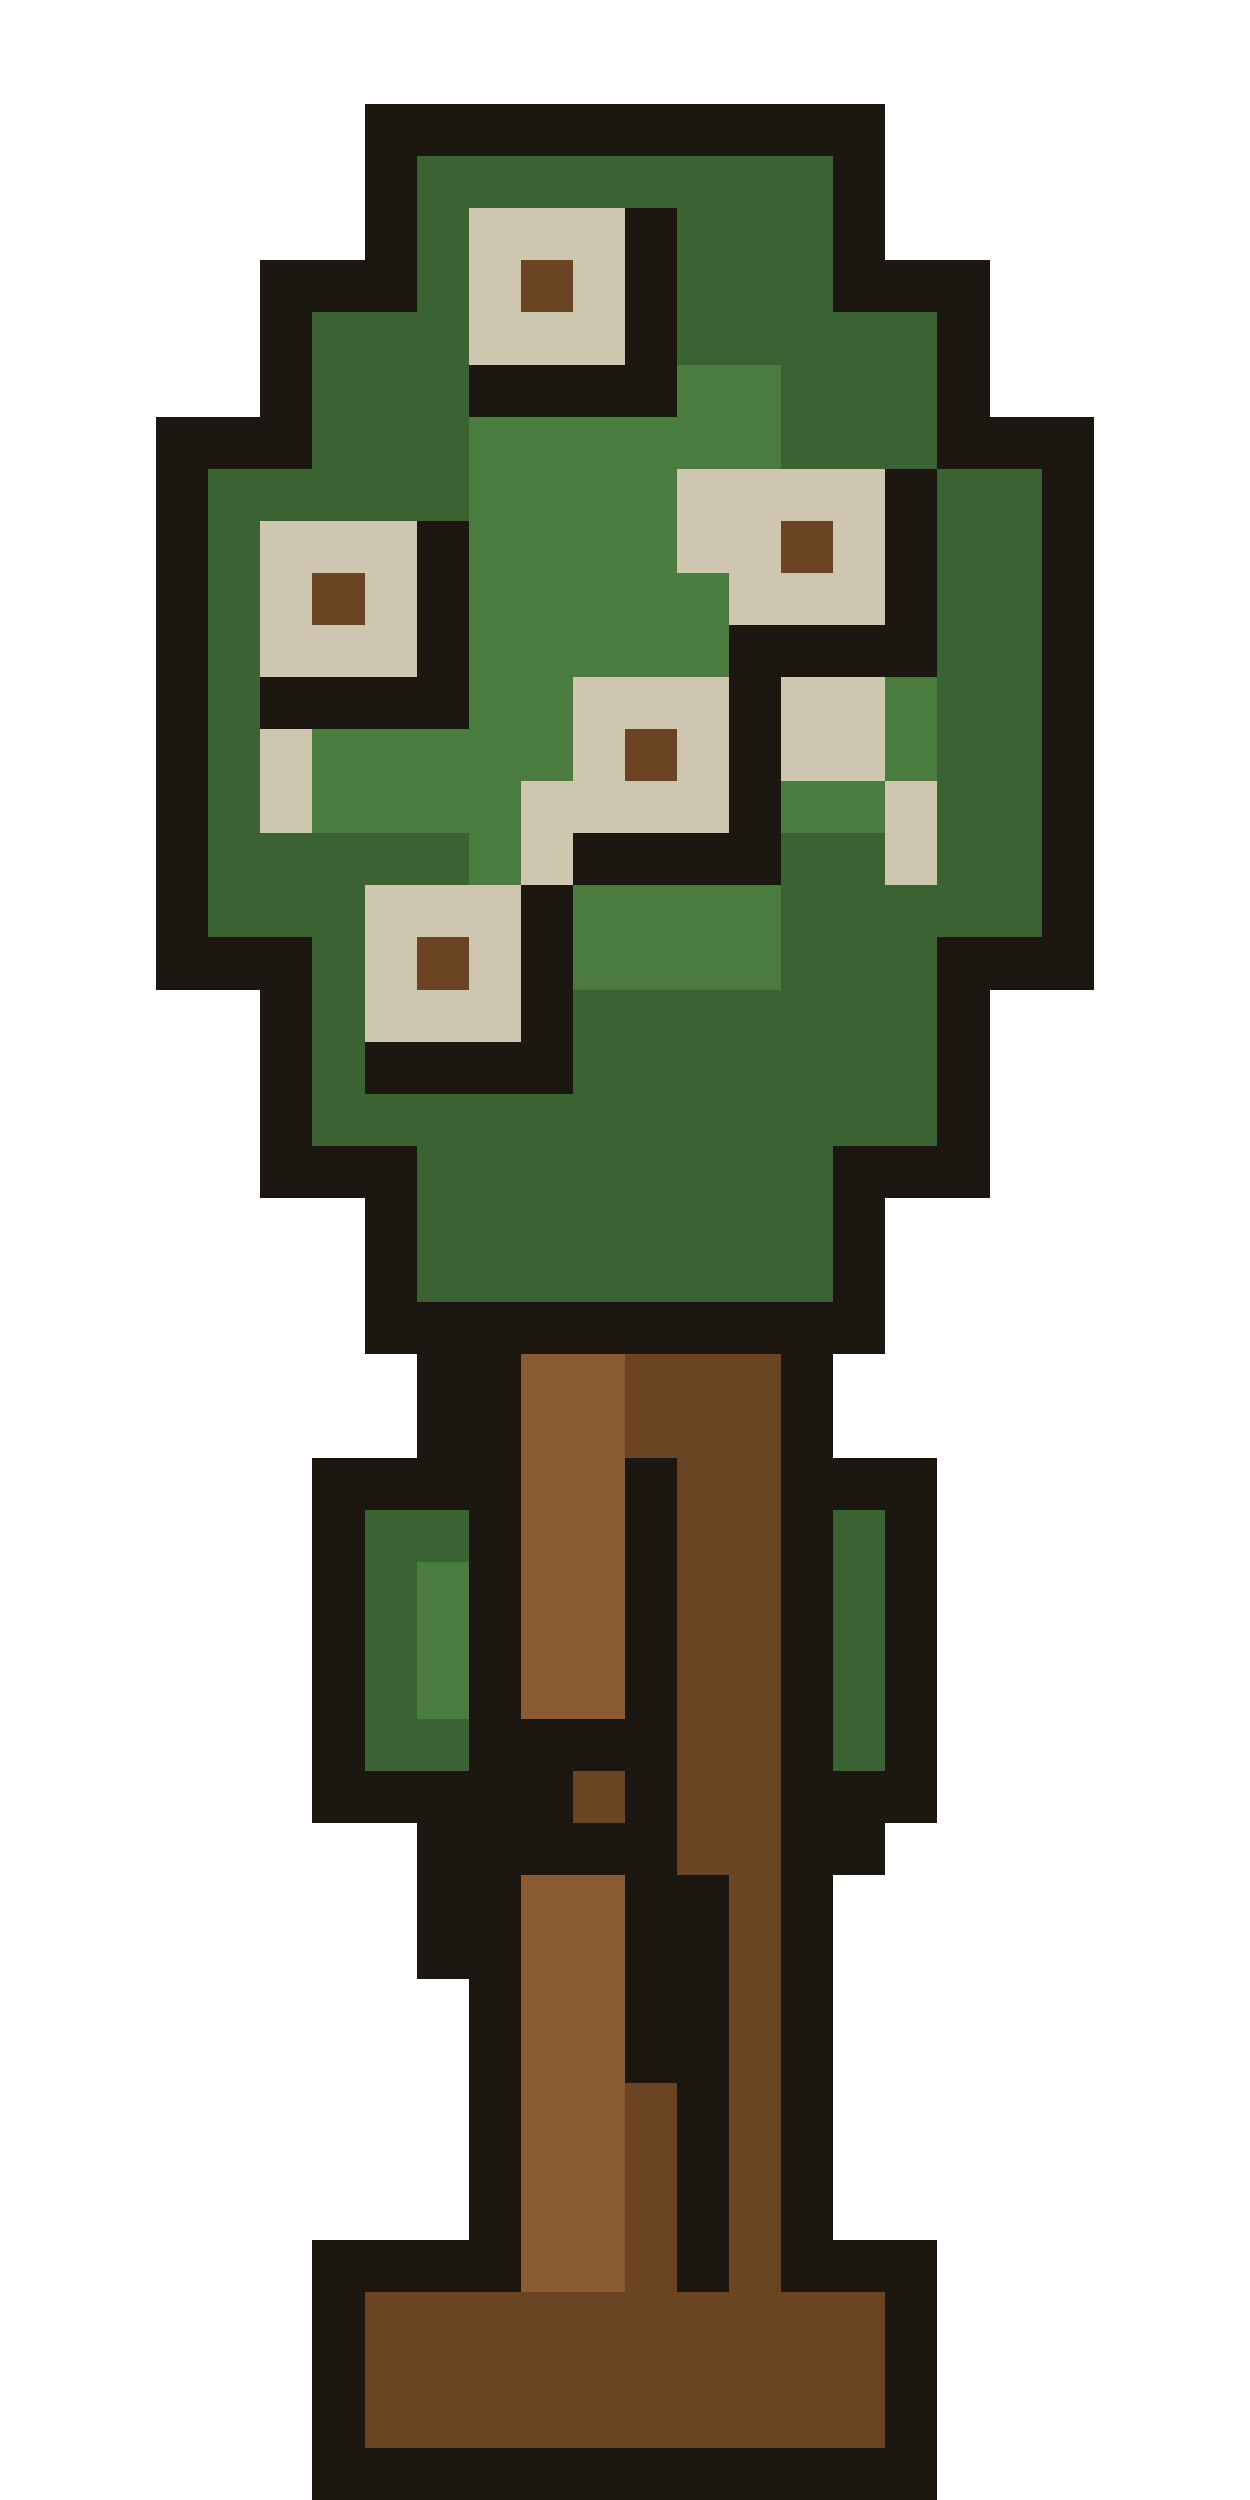
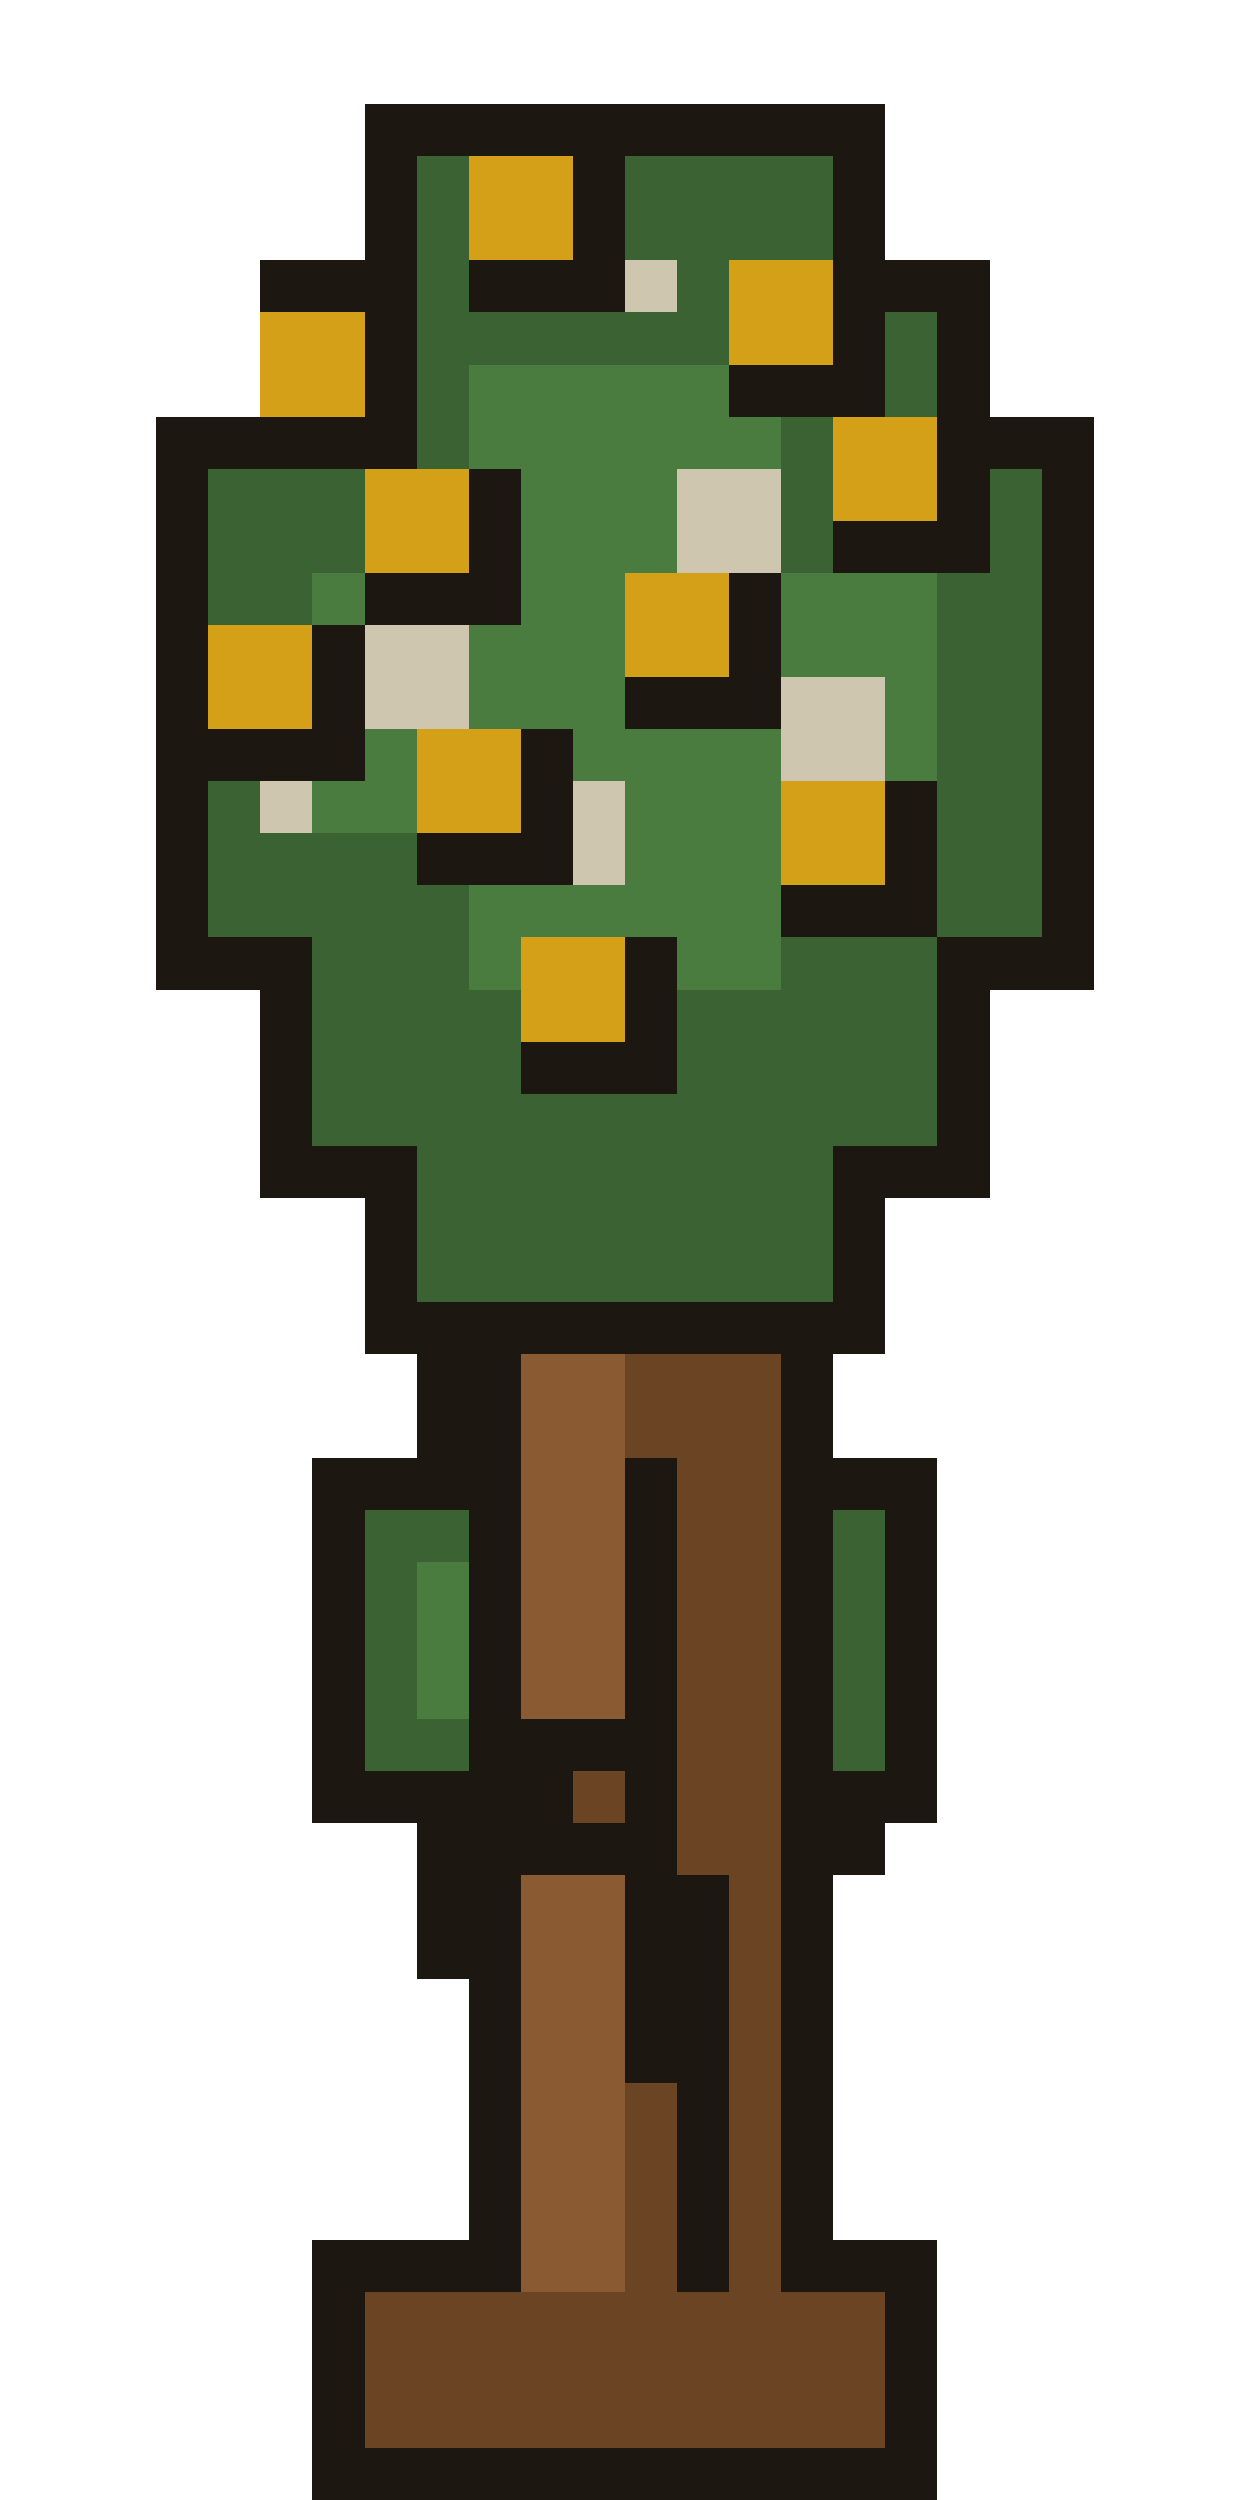
<svg xmlns="http://www.w3.org/2000/svg" viewBox="0 0 24 48" fill="none" shape-rendering="crispEdges">
  <g id="trunk">
    <rect fill="#1c1710" x="6" y="43" width="12" height="4" />
    <rect fill="#6b4423" x="7" y="44" width="10" height="2" />
    <rect fill="#8a5a32" x="8" y="44" width="4" height="1" />
    <rect fill="#1c1710" x="9" y="34" width="7" height="14" />
    <rect fill="#1c1710" x="6" y="43" width="12" height="5" />
    <rect fill="#6b4423" x="10" y="35" width="5" height="12" />
    <rect fill="#8a5a32" x="10" y="35" width="2" height="11" />
    <rect fill="#6b4423" x="7" y="44" width="10" height="3" />
    <rect fill="#1c1710" x="12" y="36" width="1" height="8" />
    <rect fill="#1c1710" x="13" y="40" width="1" height="6" />
    <rect fill="#1c1710" x="10" y="39" width="3" height="3" />
    <rect fill="#6b4423" x="11" y="40" width="1" height="1" />
    <rect fill="#1c1710" x="8" y="32" width="9" height="4" />
    <rect fill="#8a5a32" x="10" y="33" width="5" height="2" />
    <rect fill="#6b4423" x="11" y="33" width="3" height="1" />
  </g>
  <g id="grow">
    <rect fill="#1c1710" x="10" y="33" width="4" height="12" />
    <rect fill="#6b4423" x="11" y="34" width="2" height="10" />
    <rect fill="#8a5a32" x="11" y="34" width="1" height="9" />
    <rect fill="#1c1710" x="12" y="37" width="1" height="5" />
    <rect fill="#1c1710" x="8" y="25" width="8" height="13" />
    <rect fill="#1c1710" x="6" y="28" width="12" height="7" />
    <rect fill="#3a6232" x="9" y="26" width="6" height="11" />
    <rect fill="#3a6232" x="7" y="29" width="10" height="5" />
    <rect fill="#4a7c3f" x="10" y="28" width="4" height="7" />
    <rect fill="#4a7c3f" x="8" y="30" width="8" height="3" />
    <rect fill="#cfc6b0" x="9" y="30" width="2" height="2" />
    <rect fill="#cfc6b0" x="13" y="31" width="1" height="2" />
    <rect fill="#cfc6b0" x="11" y="27" width="2" height="1" />
    <rect fill="#1c1710" x="6" y="43" width="12" height="4" />
    <rect fill="#6b4423" x="7" y="44" width="10" height="2" />
    <rect fill="#8a5a32" x="8" y="44" width="4" height="1" />
  </g>
  <g id="unripe">
-     <rect fill="#1c1710" x="9" y="22" width="7" height="26" />
-     <rect fill="#1c1710" x="6" y="43" width="12" height="5" />
-     <rect fill="#6b4423" x="10" y="23" width="5" height="24" />
-     <rect fill="#8a5a32" x="10" y="23" width="2" height="22" />
-     <rect fill="#6b4423" x="7" y="44" width="10" height="3" />
-     <rect fill="#1c1710" x="12" y="28" width="1" height="12" />
-     <rect fill="#1c1710" x="13" y="36" width="1" height="8" />
-     <rect fill="#1c1710" x="10" y="33" width="3" height="3" />
-     <rect fill="#6b4423" x="11" y="34" width="1" height="1" />
-     <rect fill="#1c1710" x="7" y="2" width="10" height="24" />
-     <rect fill="#1c1710" x="5" y="5" width="14" height="18" />
-     <rect fill="#1c1710" x="3" y="8" width="18" height="11" />
-     <rect fill="#3a6232" x="8" y="3" width="8" height="22" />
-     <rect fill="#3a6232" x="6" y="6" width="12" height="16" />
-     <rect fill="#3a6232" x="4" y="9" width="16" height="9" />
-     <rect fill="#4a7c3f" x="9" y="7" width="6" height="12" />
-     <rect fill="#4a7c3f" x="6" y="11" width="12" height="5" />
-     <rect fill="#cfc6b0" x="7" y="12" width="2" height="2" />
-     <rect fill="#cfc6b0" x="13" y="9" width="2" height="2" />
-     <rect fill="#cfc6b0" x="10" y="15" width="2" height="2" />
-     <rect fill="#cfc6b0" x="15" y="13" width="2" height="2" />
-     <rect fill="#cfc6b0" x="5" y="14" width="1" height="2" />
-     <rect fill="#cfc6b0" x="17" y="15" width="1" height="2" />
-     <rect fill="#cfc6b0" x="11" y="5" width="2" height="1" />
-   </g>
-   <g id="unripe-variant">
-     <rect fill="#1c1710" x="9" y="22" width="7" height="26" />
-     <rect fill="#1c1710" x="6" y="43" width="12" height="5" />
-     <rect fill="#6b4423" x="10" y="23" width="5" height="24" />
-     <rect fill="#8a5a32" x="10" y="23" width="2" height="22" />
-     <rect fill="#6b4423" x="7" y="44" width="10" height="3" />
-     <rect fill="#1c1710" x="12" y="28" width="1" height="12" />
-     <rect fill="#1c1710" x="13" y="36" width="1" height="8" />
-     <rect fill="#1c1710" x="10" y="33" width="3" height="3" />
-     <rect fill="#6b4423" x="11" y="34" width="1" height="1" />
-     <rect fill="#1c1710" x="7" y="2" width="10" height="24" />
-     <rect fill="#1c1710" x="5" y="5" width="14" height="18" />
-     <rect fill="#1c1710" x="3" y="8" width="18" height="11" />
-     <rect fill="#3a6232" x="8" y="3" width="8" height="22" />
-     <rect fill="#3a6232" x="6" y="6" width="12" height="16" />
-     <rect fill="#3a6232" x="4" y="9" width="16" height="9" />
-     <rect fill="#4a7c3f" x="9" y="7" width="6" height="12" />
-     <rect fill="#4a7c3f" x="6" y="11" width="12" height="5" />
-     <rect fill="#cfc6b0" x="7" y="12" width="2" height="2" />
-     <rect fill="#cfc6b0" x="13" y="9" width="2" height="2" />
-     <rect fill="#cfc6b0" x="10" y="15" width="2" height="2" />
-     <rect fill="#cfc6b0" x="15" y="13" width="2" height="2" />
-     <rect fill="#cfc6b0" x="5" y="14" width="1" height="2" />
-     <rect fill="#cfc6b0" x="17" y="15" width="1" height="2" />
-     <rect fill="#cfc6b0" x="11" y="5" width="2" height="1" />
-   </g>
-   <g id="unripe-variant-2">
-     <rect fill="#1c1710" x="9" y="22" width="7" height="26" />
-     <rect fill="#1c1710" x="6" y="43" width="12" height="5" />
-     <rect fill="#6b4423" x="10" y="23" width="5" height="24" />
-     <rect fill="#8a5a32" x="10" y="23" width="2" height="22" />
-     <rect fill="#6b4423" x="7" y="44" width="10" height="3" />
-     <rect fill="#1c1710" x="12" y="28" width="1" height="12" />
-     <rect fill="#1c1710" x="13" y="36" width="1" height="8" />
-     <rect fill="#1c1710" x="10" y="33" width="3" height="3" />
-     <rect fill="#6b4423" x="11" y="34" width="1" height="1" />
-     <rect fill="#1c1710" x="7" y="2" width="10" height="24" />
-     <rect fill="#1c1710" x="5" y="5" width="14" height="18" />
-     <rect fill="#1c1710" x="3" y="8" width="18" height="11" />
-     <rect fill="#3a6232" x="8" y="3" width="8" height="22" />
-     <rect fill="#3a6232" x="6" y="6" width="12" height="16" />
-     <rect fill="#3a6232" x="4" y="9" width="16" height="9" />
-     <rect fill="#4a7c3f" x="9" y="7" width="6" height="12" />
-     <rect fill="#4a7c3f" x="6" y="11" width="12" height="5" />
-     <rect fill="#cfc6b0" x="7" y="12" width="2" height="2" />
-     <rect fill="#cfc6b0" x="13" y="9" width="2" height="2" />
-     <rect fill="#cfc6b0" x="10" y="15" width="2" height="2" />
-     <rect fill="#cfc6b0" x="15" y="13" width="2" height="2" />
-     <rect fill="#cfc6b0" x="5" y="14" width="1" height="2" />
-     <rect fill="#cfc6b0" x="17" y="15" width="1" height="2" />
-     <rect fill="#cfc6b0" x="11" y="5" width="2" height="1" />
-   </g>
-   <g id="unripe-heirloom">
    <rect fill="#1c1710" x="9" y="22" width="7" height="26" />
    <rect fill="#1c1710" x="6" y="43" width="12" height="5" />
    <rect fill="#6b4423" x="10" y="23" width="5" height="24" />
    <rect fill="#8a5a32" x="10" y="23" width="2" height="22" />
    <rect fill="#6b4423" x="7" y="44" width="10" height="3" />
    <rect fill="#1c1710" x="12" y="28" width="1" height="12" />
    <rect fill="#1c1710" x="13" y="36" width="1" height="8" />
    <rect fill="#1c1710" x="10" y="33" width="3" height="3" />
    <rect fill="#6b4423" x="11" y="34" width="1" height="1" />
    <rect fill="#1c1710" x="7" y="2" width="10" height="24" />
    <rect fill="#1c1710" x="5" y="5" width="14" height="18" />
    <rect fill="#1c1710" x="3" y="8" width="18" height="11" />
    <rect fill="#3a6232" x="8" y="3" width="8" height="22" />
    <rect fill="#3a6232" x="6" y="6" width="12" height="16" />
    <rect fill="#3a6232" x="4" y="9" width="16" height="9" />
    <rect fill="#4a7c3f" x="9" y="7" width="6" height="12" />
    <rect fill="#4a7c3f" x="6" y="11" width="12" height="5" />
    <rect fill="#cfc6b0" x="7" y="12" width="2" height="2" />
    <rect fill="#cfc6b0" x="13" y="9" width="2" height="2" />
    <rect fill="#cfc6b0" x="10" y="15" width="2" height="2" />
    <rect fill="#cfc6b0" x="15" y="13" width="2" height="2" />
    <rect fill="#cfc6b0" x="5" y="14" width="1" height="2" />
    <rect fill="#cfc6b0" x="17" y="15" width="1" height="2" />
    <rect fill="#cfc6b0" x="11" y="5" width="2" height="1" />
  </g>
  <g id="ripe">
    <rect fill="#1c1710" x="9" y="22" width="7" height="26" />
    <rect fill="#1c1710" x="6" y="43" width="12" height="5" />
    <rect fill="#6b4423" x="10" y="23" width="5" height="24" />
    <rect fill="#8a5a32" x="10" y="23" width="2" height="22" />
    <rect fill="#6b4423" x="7" y="44" width="10" height="3" />
    <rect fill="#1c1710" x="12" y="28" width="1" height="12" />
    <rect fill="#1c1710" x="13" y="36" width="1" height="8" />
    <rect fill="#1c1710" x="10" y="33" width="3" height="3" />
    <rect fill="#6b4423" x="11" y="34" width="1" height="1" />
    <rect fill="#1c1710" x="7" y="2" width="10" height="24" />
    <rect fill="#1c1710" x="5" y="5" width="14" height="18" />
    <rect fill="#1c1710" x="3" y="8" width="18" height="11" />
    <rect fill="#3a6232" x="8" y="3" width="8" height="22" />
    <rect fill="#3a6232" x="6" y="6" width="12" height="16" />
    <rect fill="#3a6232" x="4" y="9" width="16" height="9" />
    <rect fill="#4a7c3f" x="9" y="7" width="6" height="12" />
    <rect fill="#4a7c3f" x="6" y="11" width="12" height="5" />
    <rect fill="#cfc6b0" x="7" y="12" width="2" height="2" />
    <rect fill="#cfc6b0" x="13" y="9" width="2" height="2" />
    <rect fill="#cfc6b0" x="10" y="15" width="2" height="2" />
    <rect fill="#cfc6b0" x="15" y="13" width="2" height="2" />
    <rect fill="#cfc6b0" x="5" y="14" width="1" height="2" />
    <rect fill="#cfc6b0" x="17" y="15" width="1" height="2" />
    <rect fill="#cfc6b0" x="11" y="5" width="2" height="1" />
    <rect fill="#1c1710" x="9" y="4" width="4" height="4" />
    <rect fill="#6b4423" x="9" y="4" width="3" height="3" />
    <rect fill="#1c1710" x="5" y="10" width="4" height="4" />
    <rect fill="#6b4423" x="5" y="10" width="3" height="3" />
    <rect fill="#1c1710" x="14" y="9" width="4" height="4" />
    <rect fill="#6b4423" x="14" y="9" width="3" height="3" />
    <rect fill="#1c1710" x="16" y="13" width="4" height="4" />
    <rect fill="#6b4423" x="16" y="13" width="3" height="3" />
    <rect fill="#1c1710" x="11" y="12" width="4" height="4" />
    <rect fill="#6b4423" x="11" y="12" width="3" height="3" />
    <rect fill="#1c1710" x="7" y="16" width="4" height="4" />
    <rect fill="#6b4423" x="7" y="16" width="3" height="3" />
    <rect fill="#1c1710" x="12" y="19" width="4" height="4" />
    <rect fill="#6b4423" x="12" y="19" width="3" height="3" />
  </g>
  <g id="ripe-variant">
    <rect fill="#1c1710" x="9" y="22" width="7" height="26" />
    <rect fill="#1c1710" x="6" y="43" width="12" height="5" />
    <rect fill="#6b4423" x="10" y="23" width="5" height="24" />
    <rect fill="#8a5a32" x="10" y="23" width="2" height="22" />
    <rect fill="#6b4423" x="7" y="44" width="10" height="3" />
    <rect fill="#1c1710" x="12" y="28" width="1" height="12" />
    <rect fill="#1c1710" x="13" y="36" width="1" height="8" />
    <rect fill="#1c1710" x="10" y="33" width="3" height="3" />
    <rect fill="#6b4423" x="11" y="34" width="1" height="1" />
    <rect fill="#1c1710" x="7" y="2" width="10" height="24" />
    <rect fill="#1c1710" x="5" y="5" width="14" height="18" />
    <rect fill="#1c1710" x="3" y="8" width="18" height="11" />
    <rect fill="#3a6232" x="8" y="3" width="8" height="22" />
    <rect fill="#3a6232" x="6" y="6" width="12" height="16" />
    <rect fill="#3a6232" x="4" y="9" width="16" height="9" />
    <rect fill="#4a7c3f" x="9" y="7" width="6" height="12" />
    <rect fill="#4a7c3f" x="6" y="11" width="12" height="5" />
    <rect fill="#cfc6b0" x="7" y="12" width="2" height="2" />
    <rect fill="#cfc6b0" x="13" y="9" width="2" height="2" />
    <rect fill="#cfc6b0" x="10" y="15" width="2" height="2" />
    <rect fill="#cfc6b0" x="15" y="13" width="2" height="2" />
    <rect fill="#cfc6b0" x="5" y="14" width="1" height="2" />
    <rect fill="#cfc6b0" x="17" y="15" width="1" height="2" />
    <rect fill="#cfc6b0" x="11" y="5" width="2" height="1" />
-     <rect fill="#1c1710" x="8" y="3" width="3" height="5" />
-     <rect fill="#6b1f8c" x="8" y="3" width="2" height="4" />
-     <rect fill="#1c1710" x="4" y="8" width="3" height="5" />
-     <rect fill="#6b1f8c" x="4" y="8" width="2" height="4" />
-     <rect fill="#1c1710" x="15" y="7" width="3" height="5" />
-     <rect fill="#6b1f8c" x="15" y="7" width="2" height="4" />
-     <rect fill="#1c1710" x="17" y="12" width="3" height="5" />
-     <rect fill="#6b1f8c" x="17" y="12" width="2" height="4" />
-     <rect fill="#1c1710" x="6" y="14" width="3" height="5" />
-     <rect fill="#6b1f8c" x="6" y="14" width="2" height="4" />
-     <rect fill="#1c1710" x="11" y="16" width="3" height="5" />
-     <rect fill="#6b1f8c" x="11" y="16" width="2" height="4" />
-   </g>
-   <g id="ripe-variant-2">
-     <rect fill="#1c1710" x="9" y="22" width="7" height="26" />
-     <rect fill="#1c1710" x="6" y="43" width="12" height="5" />
-     <rect fill="#6b4423" x="10" y="23" width="5" height="24" />
-     <rect fill="#8a5a32" x="10" y="23" width="2" height="22" />
-     <rect fill="#6b4423" x="7" y="44" width="10" height="3" />
-     <rect fill="#1c1710" x="12" y="28" width="1" height="12" />
-     <rect fill="#1c1710" x="13" y="36" width="1" height="8" />
-     <rect fill="#1c1710" x="10" y="33" width="3" height="3" />
-     <rect fill="#6b4423" x="11" y="34" width="1" height="1" />
-     <rect fill="#1c1710" x="7" y="2" width="10" height="24" />
-     <rect fill="#1c1710" x="5" y="5" width="14" height="18" />
-     <rect fill="#1c1710" x="3" y="8" width="18" height="11" />
-     <rect fill="#3a6232" x="8" y="3" width="8" height="22" />
-     <rect fill="#3a6232" x="6" y="6" width="12" height="16" />
-     <rect fill="#3a6232" x="4" y="9" width="16" height="9" />
-     <rect fill="#4a7c3f" x="9" y="7" width="6" height="12" />
-     <rect fill="#4a7c3f" x="6" y="11" width="12" height="5" />
-     <rect fill="#cfc6b0" x="7" y="12" width="2" height="2" />
-     <rect fill="#cfc6b0" x="13" y="9" width="2" height="2" />
-     <rect fill="#cfc6b0" x="10" y="15" width="2" height="2" />
-     <rect fill="#cfc6b0" x="15" y="13" width="2" height="2" />
-     <rect fill="#cfc6b0" x="5" y="14" width="1" height="2" />
-     <rect fill="#cfc6b0" x="17" y="15" width="1" height="2" />
-     <rect fill="#cfc6b0" x="11" y="5" width="2" height="1" />
    <rect fill="#1c1710" x="9" y="3" width="3" height="3" />
    <rect fill="#d4a017" x="9" y="3" width="2" height="2" />
    <rect fill="#1c1710" x="5" y="6" width="3" height="3" />
    <rect fill="#d4a017" x="5" y="6" width="2" height="2" />
    <rect fill="#1c1710" x="14" y="5" width="3" height="3" />
    <rect fill="#d4a017" x="14" y="5" width="2" height="2" />
    <rect fill="#1c1710" x="7" y="9" width="3" height="3" />
    <rect fill="#d4a017" x="7" y="9" width="2" height="2" />
    <rect fill="#1c1710" x="16" y="8" width="3" height="3" />
    <rect fill="#d4a017" x="16" y="8" width="2" height="2" />
    <rect fill="#1c1710" x="4" y="12" width="3" height="3" />
    <rect fill="#d4a017" x="4" y="12" width="2" height="2" />
    <rect fill="#1c1710" x="12" y="11" width="3" height="3" />
    <rect fill="#d4a017" x="12" y="11" width="2" height="2" />
    <rect fill="#1c1710" x="8" y="14" width="3" height="3" />
    <rect fill="#d4a017" x="8" y="14" width="2" height="2" />
    <rect fill="#1c1710" x="15" y="15" width="3" height="3" />
    <rect fill="#d4a017" x="15" y="15" width="2" height="2" />
    <rect fill="#1c1710" x="10" y="18" width="3" height="3" />
    <rect fill="#d4a017" x="10" y="18" width="2" height="2" />
  </g>
-   <g id="ripe-heirloom">
-     <rect fill="#1c1710" x="9" y="22" width="7" height="26" />
-     <rect fill="#1c1710" x="6" y="43" width="12" height="5" />
-     <rect fill="#6b4423" x="10" y="23" width="5" height="24" />
-     <rect fill="#8a5a32" x="10" y="23" width="2" height="22" />
-     <rect fill="#6b4423" x="7" y="44" width="10" height="3" />
-     <rect fill="#1c1710" x="12" y="28" width="1" height="12" />
-     <rect fill="#1c1710" x="13" y="36" width="1" height="8" />
-     <rect fill="#1c1710" x="10" y="33" width="3" height="3" />
-     <rect fill="#6b4423" x="11" y="34" width="1" height="1" />
-     <rect fill="#1c1710" x="7" y="2" width="10" height="24" />
-     <rect fill="#1c1710" x="5" y="5" width="14" height="18" />
-     <rect fill="#1c1710" x="3" y="8" width="18" height="11" />
-     <rect fill="#3a6232" x="8" y="3" width="8" height="22" />
-     <rect fill="#3a6232" x="6" y="6" width="12" height="16" />
-     <rect fill="#3a6232" x="4" y="9" width="16" height="9" />
-     <rect fill="#4a7c3f" x="9" y="7" width="6" height="12" />
-     <rect fill="#4a7c3f" x="6" y="11" width="12" height="5" />
-     <rect fill="#cfc6b0" x="7" y="12" width="2" height="2" />
-     <rect fill="#cfc6b0" x="13" y="9" width="2" height="2" />
-     <rect fill="#cfc6b0" x="10" y="15" width="2" height="2" />
-     <rect fill="#cfc6b0" x="15" y="13" width="2" height="2" />
-     <rect fill="#cfc6b0" x="5" y="14" width="1" height="2" />
-     <rect fill="#cfc6b0" x="17" y="15" width="1" height="2" />
-     <rect fill="#cfc6b0" x="11" y="5" width="2" height="1" />
-     <rect fill="#1c1710" x="9" y="4" width="4" height="4" />
-     <rect fill="#cfc6b0" x="9" y="4" width="3" height="3" />
-     <rect fill="#6b4423" x="10" y="5" width="1" height="1" />
-     <rect fill="#1c1710" x="5" y="10" width="4" height="4" />
-     <rect fill="#cfc6b0" x="5" y="10" width="3" height="3" />
-     <rect fill="#6b4423" x="6" y="11" width="1" height="1" />
-     <rect fill="#1c1710" x="14" y="9" width="4" height="4" />
-     <rect fill="#cfc6b0" x="14" y="9" width="3" height="3" />
-     <rect fill="#6b4423" x="15" y="10" width="1" height="1" />
-     <rect fill="#1c1710" x="11" y="13" width="4" height="4" />
-     <rect fill="#cfc6b0" x="11" y="13" width="3" height="3" />
-     <rect fill="#6b4423" x="12" y="14" width="1" height="1" />
-     <rect fill="#1c1710" x="7" y="17" width="4" height="4" />
-     <rect fill="#cfc6b0" x="7" y="17" width="3" height="3" />
-     <rect fill="#6b4423" x="8" y="18" width="1" height="1" />
-   </g>
</svg>
